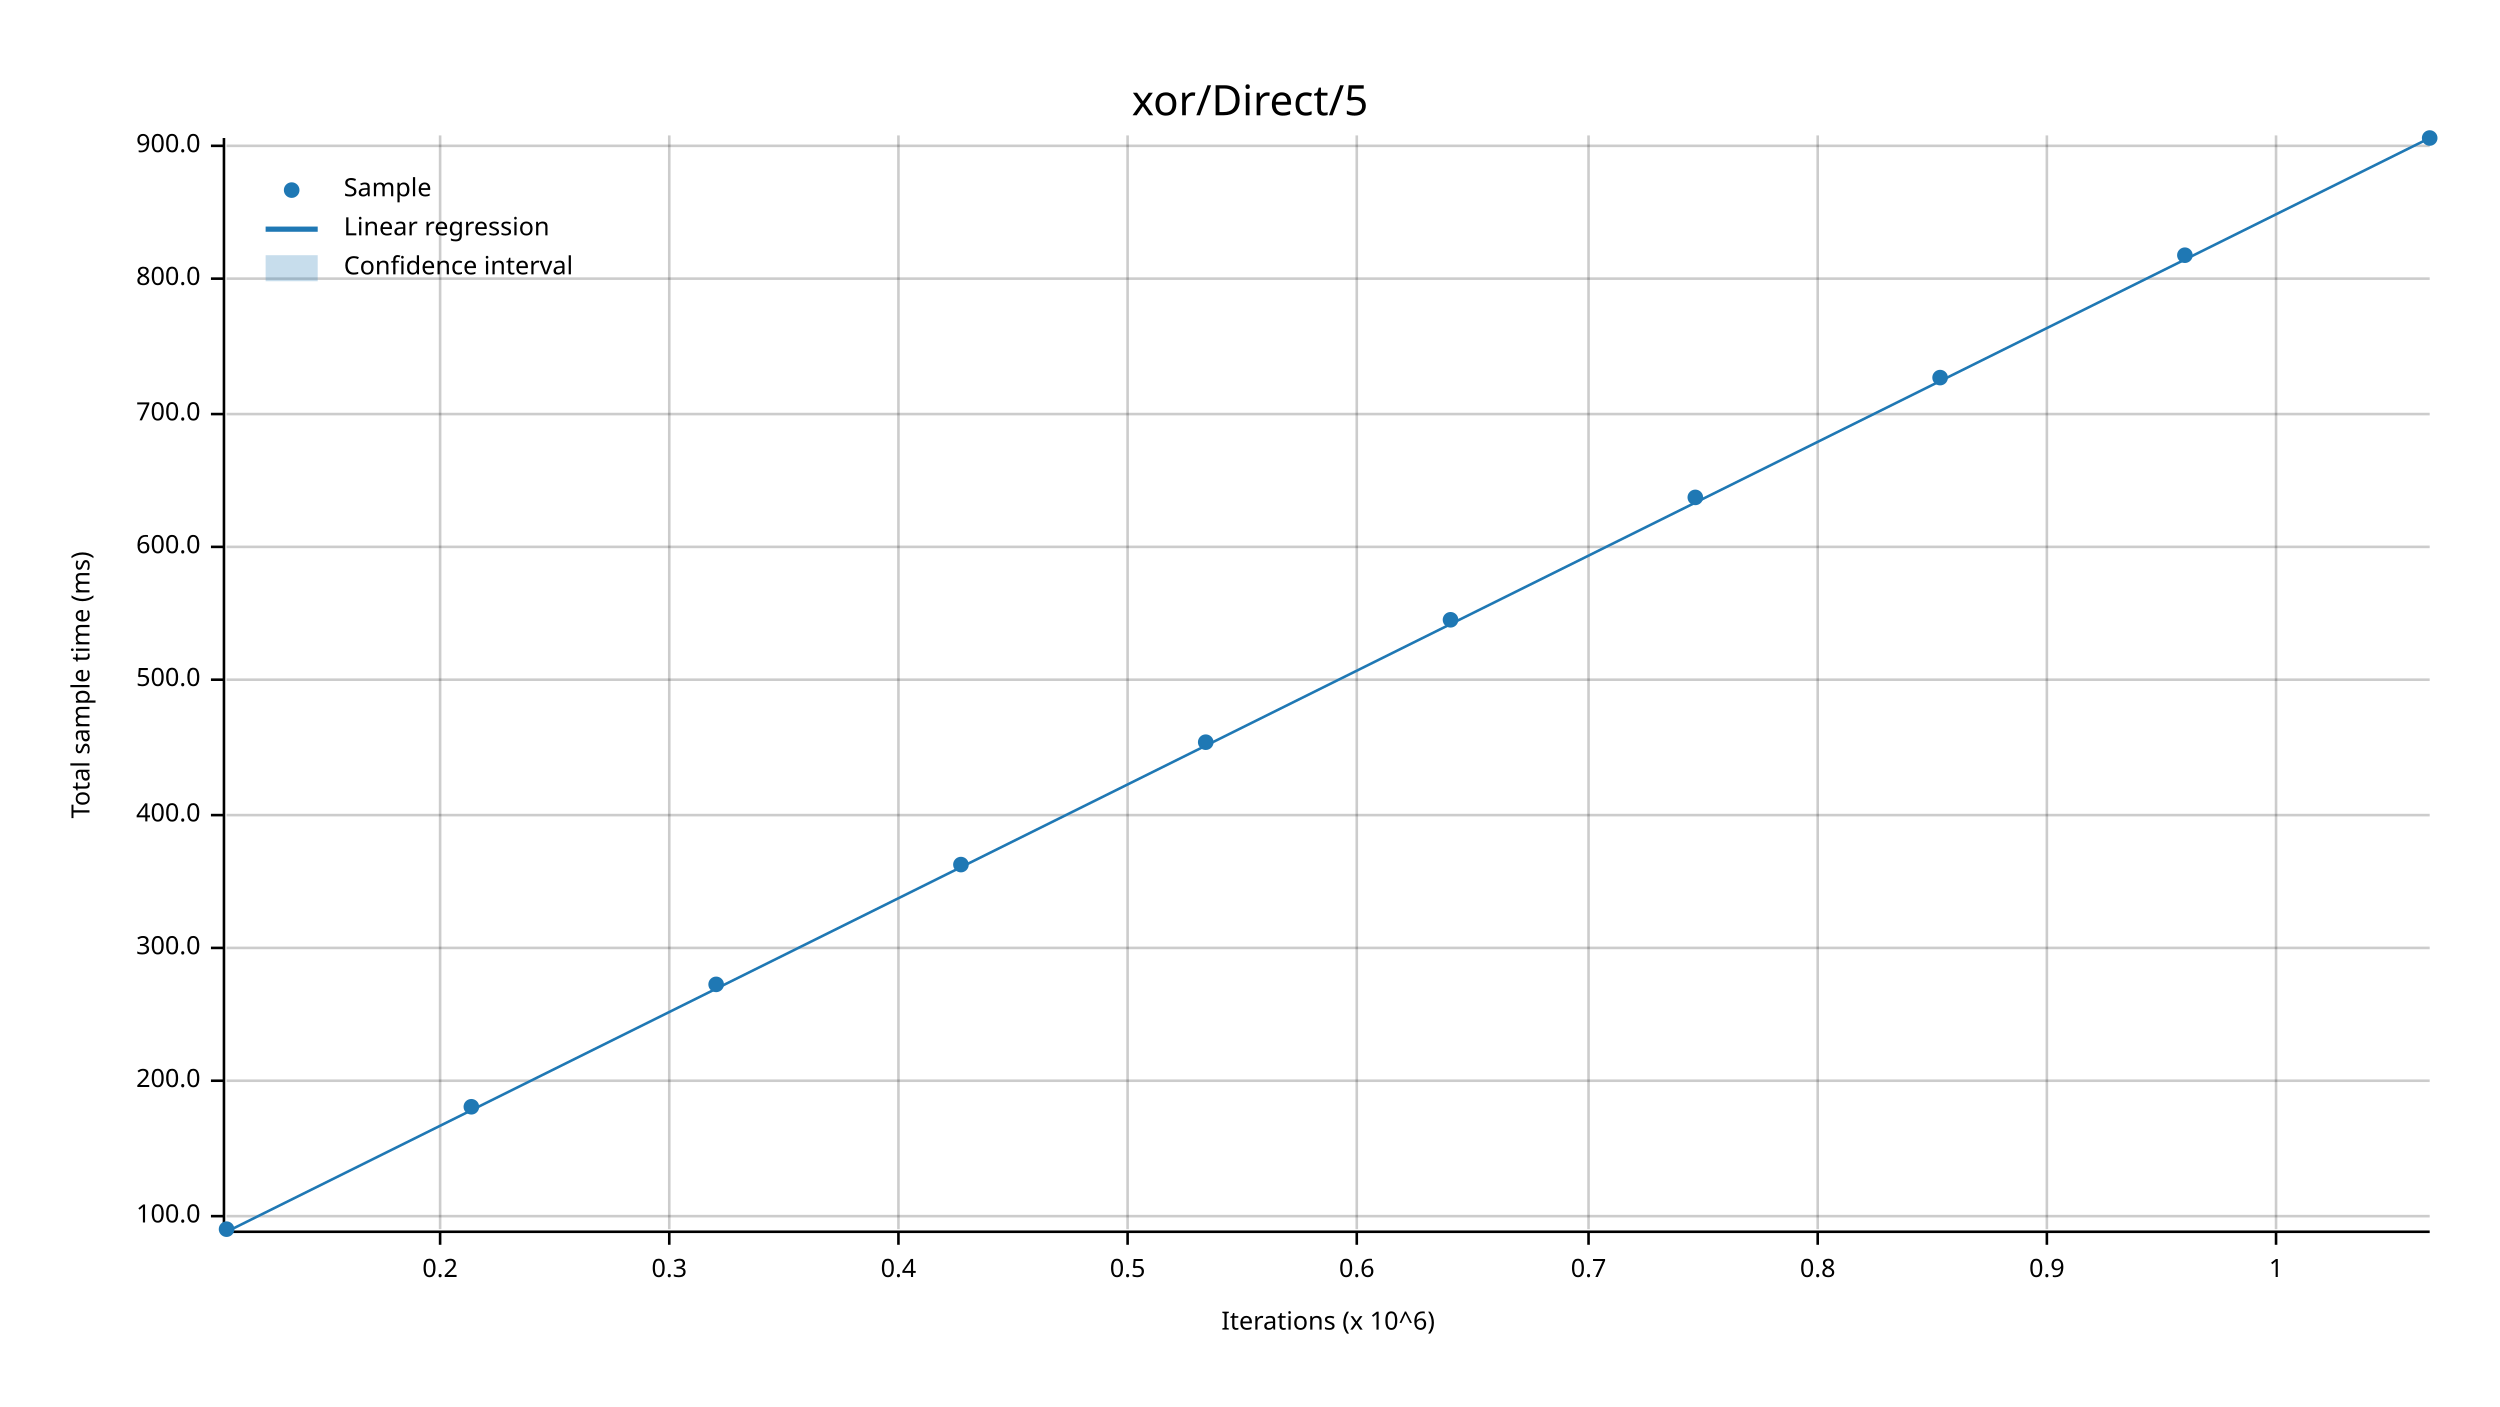
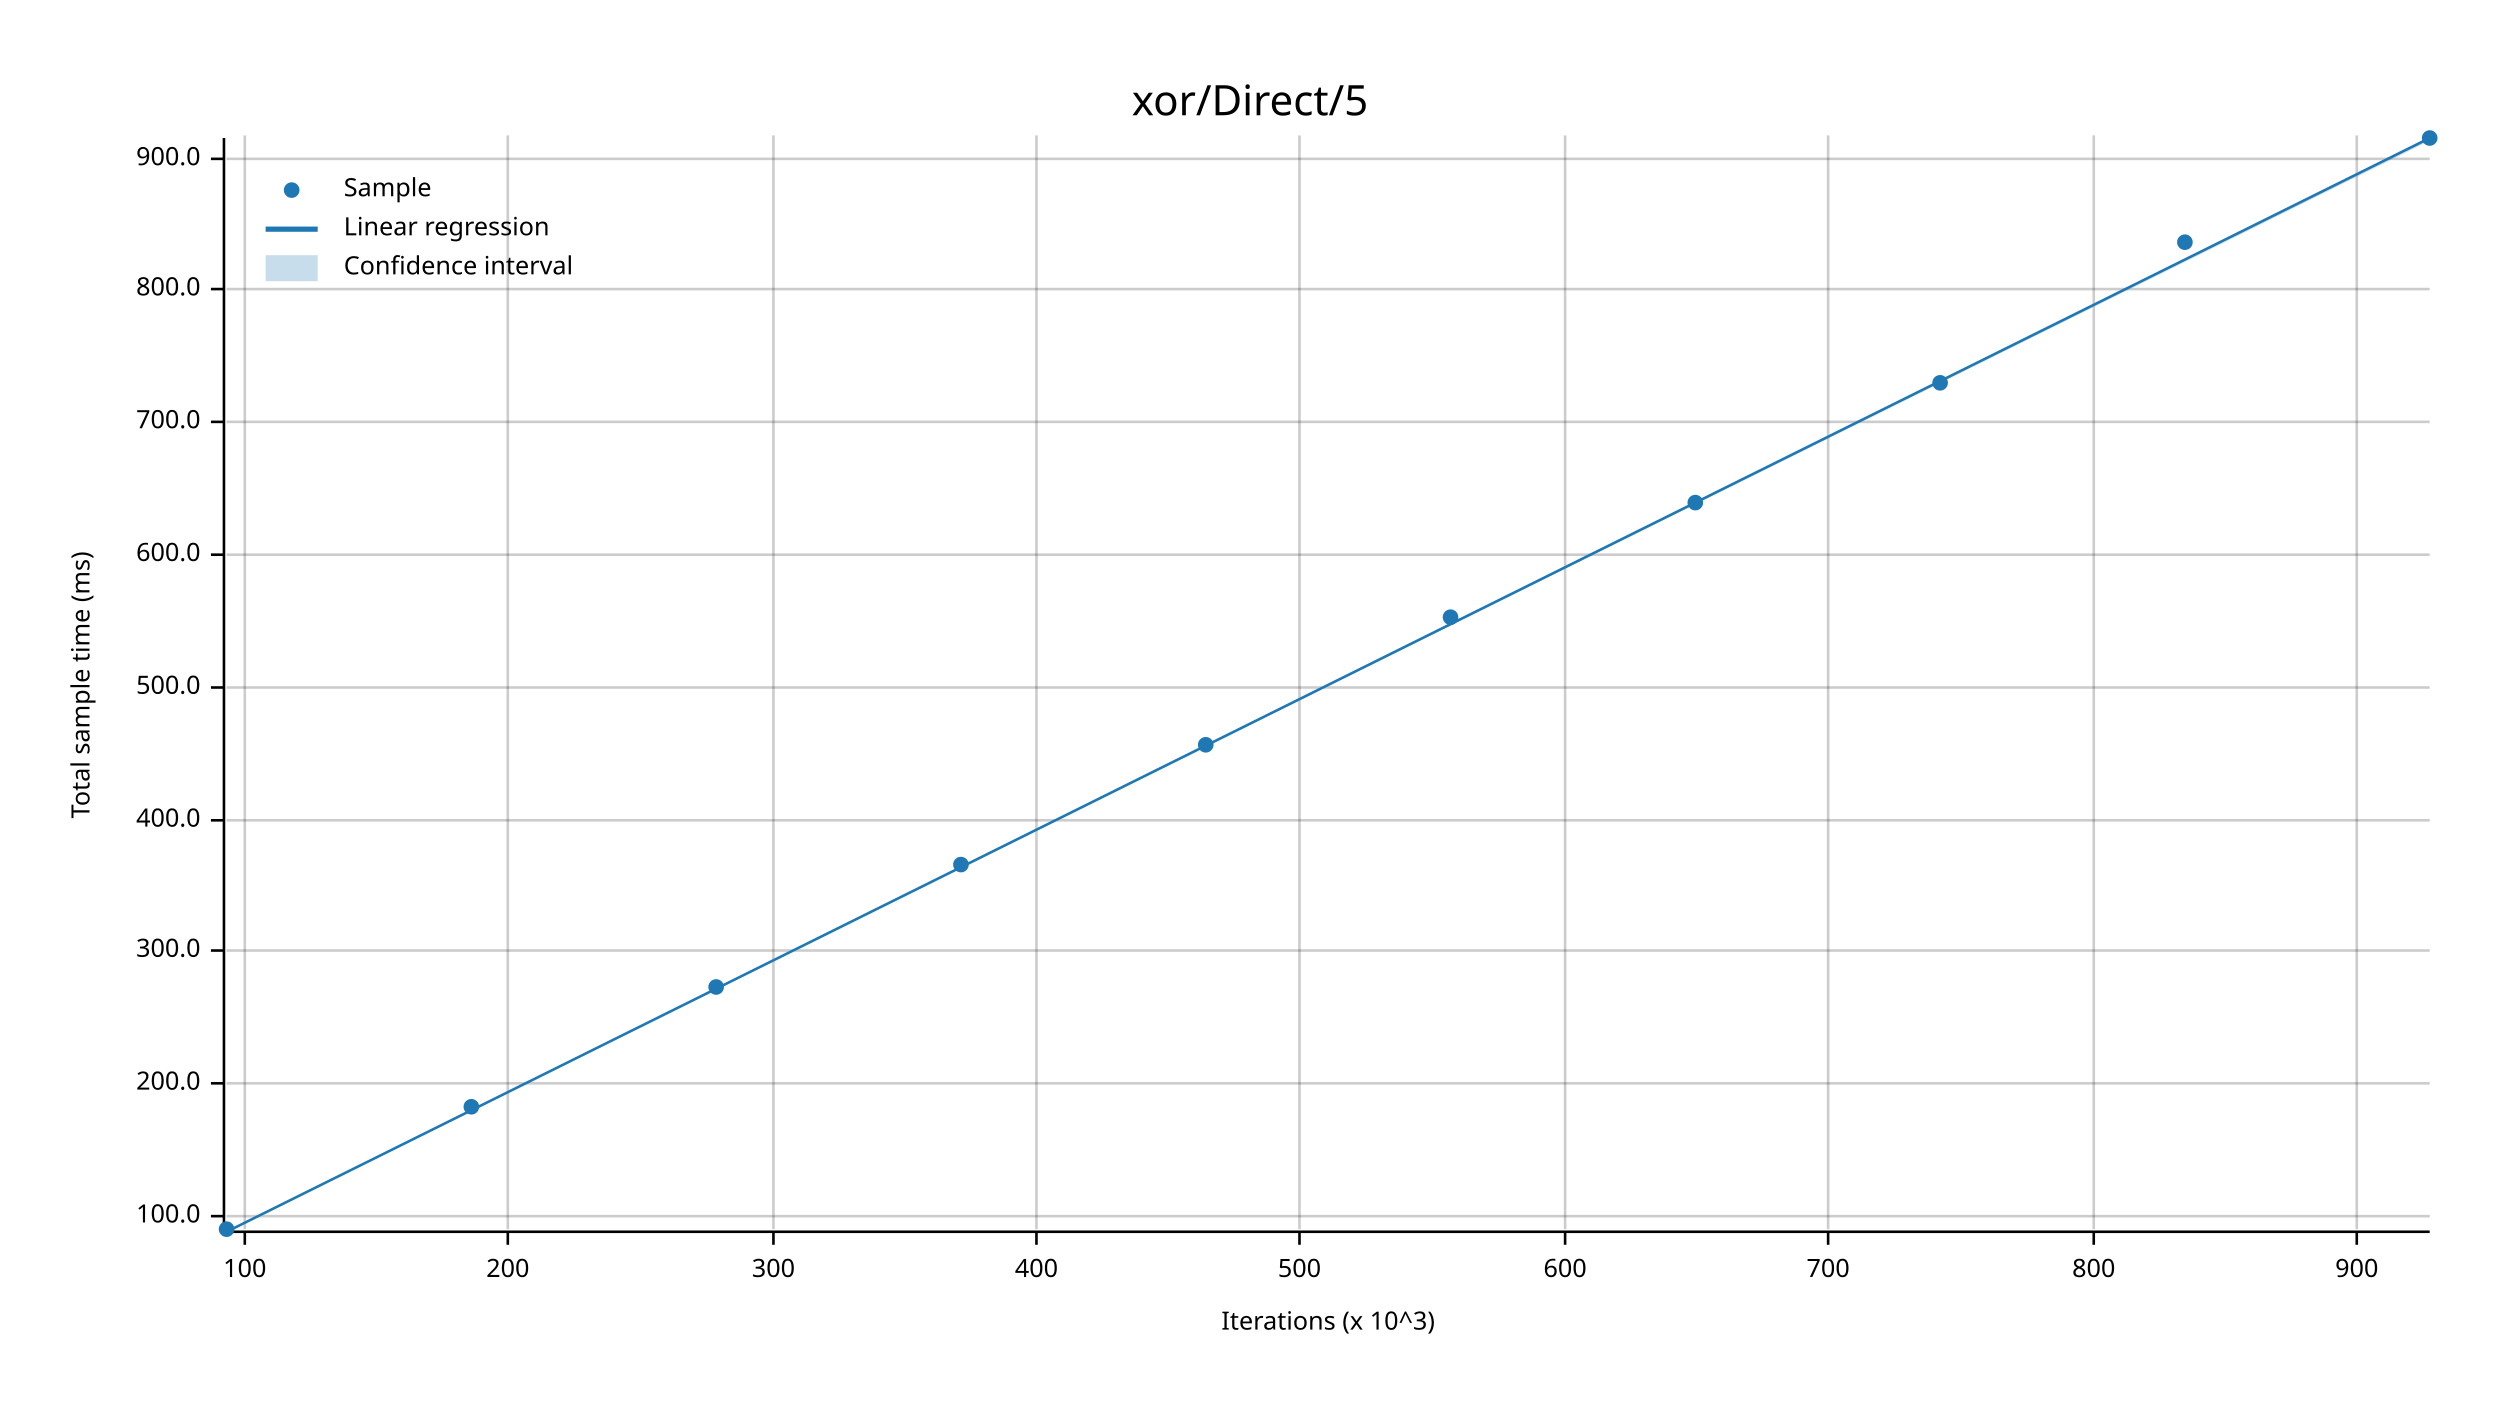
<svg xmlns="http://www.w3.org/2000/svg" width="960" height="540" viewBox="0 0 960 540">
  <text x="480" y="32" dy="0.76em" text-anchor="middle" font-family="sans-serif" font-size="16.129" opacity="1" fill="#000000">
xor/Direct/5
</text>
  <text x="27" y="263" dy="0.76em" text-anchor="middle" font-family="sans-serif" font-size="9.677" opacity="1" fill="#000000" transform="rotate(270, 27, 263)">
Total sample time (ms)
</text>
  <text x="510" y="513" dy="-0.5ex" text-anchor="middle" font-family="sans-serif" font-size="9.677" opacity="1" fill="#000000">
- Iterations (x 10^6)
+ Iterations (x 10^3)
</text>
-   <line opacity="0.2" stroke="#000000" stroke-width="1" x1="169" y1="472" x2="169" y2="52" />
-   <line opacity="0.2" stroke="#000000" stroke-width="1" x1="257" y1="472" x2="257" y2="52" />
-   <line opacity="0.2" stroke="#000000" stroke-width="1" x1="345" y1="472" x2="345" y2="52" />
-   <line opacity="0.2" stroke="#000000" stroke-width="1" x1="433" y1="472" x2="433" y2="52" />
-   <line opacity="0.2" stroke="#000000" stroke-width="1" x1="521" y1="472" x2="521" y2="52" />
-   <line opacity="0.2" stroke="#000000" stroke-width="1" x1="610" y1="472" x2="610" y2="52" />
-   <line opacity="0.2" stroke="#000000" stroke-width="1" x1="698" y1="472" x2="698" y2="52" />
-   <line opacity="0.2" stroke="#000000" stroke-width="1" x1="786" y1="472" x2="786" y2="52" />
-   <line opacity="0.2" stroke="#000000" stroke-width="1" x1="874" y1="472" x2="874" y2="52" />
+   <line opacity="0.2" stroke="#000000" stroke-width="1" x1="94" y1="472" x2="94" y2="52" />
+   <line opacity="0.2" stroke="#000000" stroke-width="1" x1="195" y1="472" x2="195" y2="52" />
+   <line opacity="0.2" stroke="#000000" stroke-width="1" x1="297" y1="472" x2="297" y2="52" />
+   <line opacity="0.2" stroke="#000000" stroke-width="1" x1="398" y1="472" x2="398" y2="52" />
+   <line opacity="0.2" stroke="#000000" stroke-width="1" x1="499" y1="472" x2="499" y2="52" />
+   <line opacity="0.2" stroke="#000000" stroke-width="1" x1="601" y1="472" x2="601" y2="52" />
+   <line opacity="0.2" stroke="#000000" stroke-width="1" x1="702" y1="472" x2="702" y2="52" />
+   <line opacity="0.2" stroke="#000000" stroke-width="1" x1="804" y1="472" x2="804" y2="52" />
+   <line opacity="0.2" stroke="#000000" stroke-width="1" x1="905" y1="472" x2="905" y2="52" />
  <line opacity="0.2" stroke="#000000" stroke-width="1" x1="87" y1="467" x2="933" y2="467" />
-   <line opacity="0.2" stroke="#000000" stroke-width="1" x1="87" y1="415" x2="933" y2="415" />
-   <line opacity="0.2" stroke="#000000" stroke-width="1" x1="87" y1="364" x2="933" y2="364" />
-   <line opacity="0.2" stroke="#000000" stroke-width="1" x1="87" y1="313" x2="933" y2="313" />
-   <line opacity="0.2" stroke="#000000" stroke-width="1" x1="87" y1="261" x2="933" y2="261" />
-   <line opacity="0.2" stroke="#000000" stroke-width="1" x1="87" y1="210" x2="933" y2="210" />
-   <line opacity="0.2" stroke="#000000" stroke-width="1" x1="87" y1="159" x2="933" y2="159" />
-   <line opacity="0.2" stroke="#000000" stroke-width="1" x1="87" y1="107" x2="933" y2="107" />
-   <line opacity="0.2" stroke="#000000" stroke-width="1" x1="87" y1="56" x2="933" y2="56" />
+   <line opacity="0.2" stroke="#000000" stroke-width="1" x1="87" y1="416" x2="933" y2="416" />
+   <line opacity="0.2" stroke="#000000" stroke-width="1" x1="87" y1="365" x2="933" y2="365" />
+   <line opacity="0.2" stroke="#000000" stroke-width="1" x1="87" y1="315" x2="933" y2="315" />
+   <line opacity="0.2" stroke="#000000" stroke-width="1" x1="87" y1="264" x2="933" y2="264" />
+   <line opacity="0.2" stroke="#000000" stroke-width="1" x1="87" y1="213" x2="933" y2="213" />
+   <line opacity="0.2" stroke="#000000" stroke-width="1" x1="87" y1="162" x2="933" y2="162" />
+   <line opacity="0.2" stroke="#000000" stroke-width="1" x1="87" y1="111" x2="933" y2="111" />
+   <line opacity="0.2" stroke="#000000" stroke-width="1" x1="87" y1="61" x2="933" y2="61" />
  <polyline fill="none" opacity="1" stroke="#000000" stroke-width="1" points="86,53 86,473 " />
  <text x="77" y="467" dy="0.5ex" text-anchor="end" font-family="sans-serif" font-size="9.677" opacity="1" fill="#000000">
100.0
</text>
  <polyline fill="none" opacity="1" stroke="#000000" stroke-width="1" points="81,467 86,467 " />
-   <text x="77" y="415" dy="0.5ex" text-anchor="end" font-family="sans-serif" font-size="9.677" opacity="1" fill="#000000">
+   <text x="77" y="416" dy="0.5ex" text-anchor="end" font-family="sans-serif" font-size="9.677" opacity="1" fill="#000000">
200.0
</text>
-   <polyline fill="none" opacity="1" stroke="#000000" stroke-width="1" points="81,415 86,415 " />
-   <text x="77" y="364" dy="0.5ex" text-anchor="end" font-family="sans-serif" font-size="9.677" opacity="1" fill="#000000">
+   <polyline fill="none" opacity="1" stroke="#000000" stroke-width="1" points="81,416 86,416 " />
+   <text x="77" y="365" dy="0.5ex" text-anchor="end" font-family="sans-serif" font-size="9.677" opacity="1" fill="#000000">
300.0
</text>
-   <polyline fill="none" opacity="1" stroke="#000000" stroke-width="1" points="81,364 86,364 " />
-   <text x="77" y="313" dy="0.5ex" text-anchor="end" font-family="sans-serif" font-size="9.677" opacity="1" fill="#000000">
+   <polyline fill="none" opacity="1" stroke="#000000" stroke-width="1" points="81,365 86,365 " />
+   <text x="77" y="315" dy="0.5ex" text-anchor="end" font-family="sans-serif" font-size="9.677" opacity="1" fill="#000000">
400.0
</text>
-   <polyline fill="none" opacity="1" stroke="#000000" stroke-width="1" points="81,313 86,313 " />
-   <text x="77" y="261" dy="0.5ex" text-anchor="end" font-family="sans-serif" font-size="9.677" opacity="1" fill="#000000">
+   <polyline fill="none" opacity="1" stroke="#000000" stroke-width="1" points="81,315 86,315 " />
+   <text x="77" y="264" dy="0.5ex" text-anchor="end" font-family="sans-serif" font-size="9.677" opacity="1" fill="#000000">
500.0
</text>
-   <polyline fill="none" opacity="1" stroke="#000000" stroke-width="1" points="81,261 86,261 " />
-   <text x="77" y="210" dy="0.5ex" text-anchor="end" font-family="sans-serif" font-size="9.677" opacity="1" fill="#000000">
+   <polyline fill="none" opacity="1" stroke="#000000" stroke-width="1" points="81,264 86,264 " />
+   <text x="77" y="213" dy="0.5ex" text-anchor="end" font-family="sans-serif" font-size="9.677" opacity="1" fill="#000000">
600.0
</text>
-   <polyline fill="none" opacity="1" stroke="#000000" stroke-width="1" points="81,210 86,210 " />
-   <text x="77" y="159" dy="0.5ex" text-anchor="end" font-family="sans-serif" font-size="9.677" opacity="1" fill="#000000">
+   <polyline fill="none" opacity="1" stroke="#000000" stroke-width="1" points="81,213 86,213 " />
+   <text x="77" y="162" dy="0.5ex" text-anchor="end" font-family="sans-serif" font-size="9.677" opacity="1" fill="#000000">
700.0
</text>
-   <polyline fill="none" opacity="1" stroke="#000000" stroke-width="1" points="81,159 86,159 " />
-   <text x="77" y="107" dy="0.5ex" text-anchor="end" font-family="sans-serif" font-size="9.677" opacity="1" fill="#000000">
+   <polyline fill="none" opacity="1" stroke="#000000" stroke-width="1" points="81,162 86,162 " />
+   <text x="77" y="111" dy="0.5ex" text-anchor="end" font-family="sans-serif" font-size="9.677" opacity="1" fill="#000000">
800.0
</text>
-   <polyline fill="none" opacity="1" stroke="#000000" stroke-width="1" points="81,107 86,107 " />
-   <text x="77" y="56" dy="0.5ex" text-anchor="end" font-family="sans-serif" font-size="9.677" opacity="1" fill="#000000">
+   <polyline fill="none" opacity="1" stroke="#000000" stroke-width="1" points="81,111 86,111 " />
+   <text x="77" y="61" dy="0.5ex" text-anchor="end" font-family="sans-serif" font-size="9.677" opacity="1" fill="#000000">
900.0
</text>
-   <polyline fill="none" opacity="1" stroke="#000000" stroke-width="1" points="81,56 86,56 " />
+   <polyline fill="none" opacity="1" stroke="#000000" stroke-width="1" points="81,61 86,61 " />
  <polyline fill="none" opacity="1" stroke="#000000" stroke-width="1" points="87,473 933,473 " />
-   <text x="169" y="483" dy="0.76em" text-anchor="middle" font-family="sans-serif" font-size="9.677" opacity="1" fill="#000000">
- 0.2
+   <text x="94" y="483" dy="0.76em" text-anchor="middle" font-family="sans-serif" font-size="9.677" opacity="1" fill="#000000">
+ 100
</text>
-   <polyline fill="none" opacity="1" stroke="#000000" stroke-width="1" points="169,473 169,478 " />
-   <text x="257" y="483" dy="0.76em" text-anchor="middle" font-family="sans-serif" font-size="9.677" opacity="1" fill="#000000">
- 0.3
+   <polyline fill="none" opacity="1" stroke="#000000" stroke-width="1" points="94,473 94,478 " />
+   <text x="195" y="483" dy="0.76em" text-anchor="middle" font-family="sans-serif" font-size="9.677" opacity="1" fill="#000000">
+ 200
</text>
-   <polyline fill="none" opacity="1" stroke="#000000" stroke-width="1" points="257,473 257,478 " />
-   <text x="345" y="483" dy="0.76em" text-anchor="middle" font-family="sans-serif" font-size="9.677" opacity="1" fill="#000000">
- 0.4
+   <polyline fill="none" opacity="1" stroke="#000000" stroke-width="1" points="195,473 195,478 " />
+   <text x="297" y="483" dy="0.76em" text-anchor="middle" font-family="sans-serif" font-size="9.677" opacity="1" fill="#000000">
+ 300
</text>
-   <polyline fill="none" opacity="1" stroke="#000000" stroke-width="1" points="345,473 345,478 " />
-   <text x="433" y="483" dy="0.76em" text-anchor="middle" font-family="sans-serif" font-size="9.677" opacity="1" fill="#000000">
- 0.5
+   <polyline fill="none" opacity="1" stroke="#000000" stroke-width="1" points="297,473 297,478 " />
+   <text x="398" y="483" dy="0.76em" text-anchor="middle" font-family="sans-serif" font-size="9.677" opacity="1" fill="#000000">
+ 400
</text>
-   <polyline fill="none" opacity="1" stroke="#000000" stroke-width="1" points="433,473 433,478 " />
-   <text x="521" y="483" dy="0.76em" text-anchor="middle" font-family="sans-serif" font-size="9.677" opacity="1" fill="#000000">
- 0.6
+   <polyline fill="none" opacity="1" stroke="#000000" stroke-width="1" points="398,473 398,478 " />
+   <text x="499" y="483" dy="0.76em" text-anchor="middle" font-family="sans-serif" font-size="9.677" opacity="1" fill="#000000">
+ 500
</text>
-   <polyline fill="none" opacity="1" stroke="#000000" stroke-width="1" points="521,473 521,478 " />
-   <text x="610" y="483" dy="0.76em" text-anchor="middle" font-family="sans-serif" font-size="9.677" opacity="1" fill="#000000">
- 0.7
+   <polyline fill="none" opacity="1" stroke="#000000" stroke-width="1" points="499,473 499,478 " />
+   <text x="601" y="483" dy="0.76em" text-anchor="middle" font-family="sans-serif" font-size="9.677" opacity="1" fill="#000000">
+ 600
</text>
-   <polyline fill="none" opacity="1" stroke="#000000" stroke-width="1" points="610,473 610,478 " />
-   <text x="698" y="483" dy="0.76em" text-anchor="middle" font-family="sans-serif" font-size="9.677" opacity="1" fill="#000000">
- 0.8
+   <polyline fill="none" opacity="1" stroke="#000000" stroke-width="1" points="601,473 601,478 " />
+   <text x="702" y="483" dy="0.76em" text-anchor="middle" font-family="sans-serif" font-size="9.677" opacity="1" fill="#000000">
+ 700
</text>
-   <polyline fill="none" opacity="1" stroke="#000000" stroke-width="1" points="698,473 698,478 " />
-   <text x="786" y="483" dy="0.76em" text-anchor="middle" font-family="sans-serif" font-size="9.677" opacity="1" fill="#000000">
- 0.9
+   <polyline fill="none" opacity="1" stroke="#000000" stroke-width="1" points="702,473 702,478 " />
+   <text x="804" y="483" dy="0.76em" text-anchor="middle" font-family="sans-serif" font-size="9.677" opacity="1" fill="#000000">
+ 800
</text>
-   <polyline fill="none" opacity="1" stroke="#000000" stroke-width="1" points="786,473 786,478 " />
-   <text x="874" y="483" dy="0.76em" text-anchor="middle" font-family="sans-serif" font-size="9.677" opacity="1" fill="#000000">
- 1
+   <polyline fill="none" opacity="1" stroke="#000000" stroke-width="1" points="804,473 804,478 " />
+   <text x="905" y="483" dy="0.76em" text-anchor="middle" font-family="sans-serif" font-size="9.677" opacity="1" fill="#000000">
+ 900
</text>
-   <polyline fill="none" opacity="1" stroke="#000000" stroke-width="1" points="874,473 874,478 " />
+   <polyline fill="none" opacity="1" stroke="#000000" stroke-width="1" points="905,473 905,478 " />
  <circle cx="87" cy="472" r="3" opacity="1" fill="#1F78B4" stroke="none" stroke-width="1" />
  <circle cx="181" cy="425" r="3" opacity="1" fill="#1F78B4" stroke="none" stroke-width="1" />
-   <circle cx="275" cy="378" r="3" opacity="1" fill="#1F78B4" stroke="none" stroke-width="1" />
+   <circle cx="275" cy="379" r="3" opacity="1" fill="#1F78B4" stroke="none" stroke-width="1" />
  <circle cx="369" cy="332" r="3" opacity="1" fill="#1F78B4" stroke="none" stroke-width="1" />
-   <circle cx="463" cy="285" r="3" opacity="1" fill="#1F78B4" stroke="none" stroke-width="1" />
-   <circle cx="557" cy="238" r="3" opacity="1" fill="#1F78B4" stroke="none" stroke-width="1" />
-   <circle cx="651" cy="191" r="3" opacity="1" fill="#1F78B4" stroke="none" stroke-width="1" />
-   <circle cx="745" cy="145" r="3" opacity="1" fill="#1F78B4" stroke="none" stroke-width="1" />
-   <circle cx="839" cy="98" r="3" opacity="1" fill="#1F78B4" stroke="none" stroke-width="1" />
+   <circle cx="463" cy="286" r="3" opacity="1" fill="#1F78B4" stroke="none" stroke-width="1" />
+   <circle cx="557" cy="237" r="3" opacity="1" fill="#1F78B4" stroke="none" stroke-width="1" />
+   <circle cx="651" cy="193" r="3" opacity="1" fill="#1F78B4" stroke="none" stroke-width="1" />
+   <circle cx="745" cy="147" r="3" opacity="1" fill="#1F78B4" stroke="none" stroke-width="1" />
+   <circle cx="839" cy="93" r="3" opacity="1" fill="#1F78B4" stroke="none" stroke-width="1" />
  <circle cx="933" cy="53" r="3" opacity="1" fill="#1F78B4" stroke="none" stroke-width="1" />
  <polyline fill="none" opacity="1" stroke="#1F78B4" stroke-width="1" points="87,473 933,53 " />
-   <polygon opacity="0.25" fill="#1F78B4" points="87,473 933,53 933,53 " />
+   <polygon opacity="0.25" fill="#1F78B4" points="87,473 933,54 933,53 " />
  <text x="132" y="68" dy="0.76em" text-anchor="start" font-family="sans-serif" font-size="9.677" opacity="1" fill="#000000">
Sample
</text>
  <text x="132" y="83" dy="0.76em" text-anchor="start" font-family="sans-serif" font-size="9.677" opacity="1" fill="#000000">
Linear regression
</text>
  <text x="132" y="98" dy="0.76em" text-anchor="start" font-family="sans-serif" font-size="9.677" opacity="1" fill="#000000">
Confidence interval
</text>
  <circle cx="112" cy="73" r="3" opacity="1" fill="#1F78B4" stroke="none" stroke-width="1" />
  <polyline fill="none" opacity="1" stroke="#1F78B4" stroke-width="2" points="102,88 122,88 " />
  <rect x="102" y="98" width="20" height="10" opacity="0.25" fill="#1F78B4" stroke="none" />
</svg>
